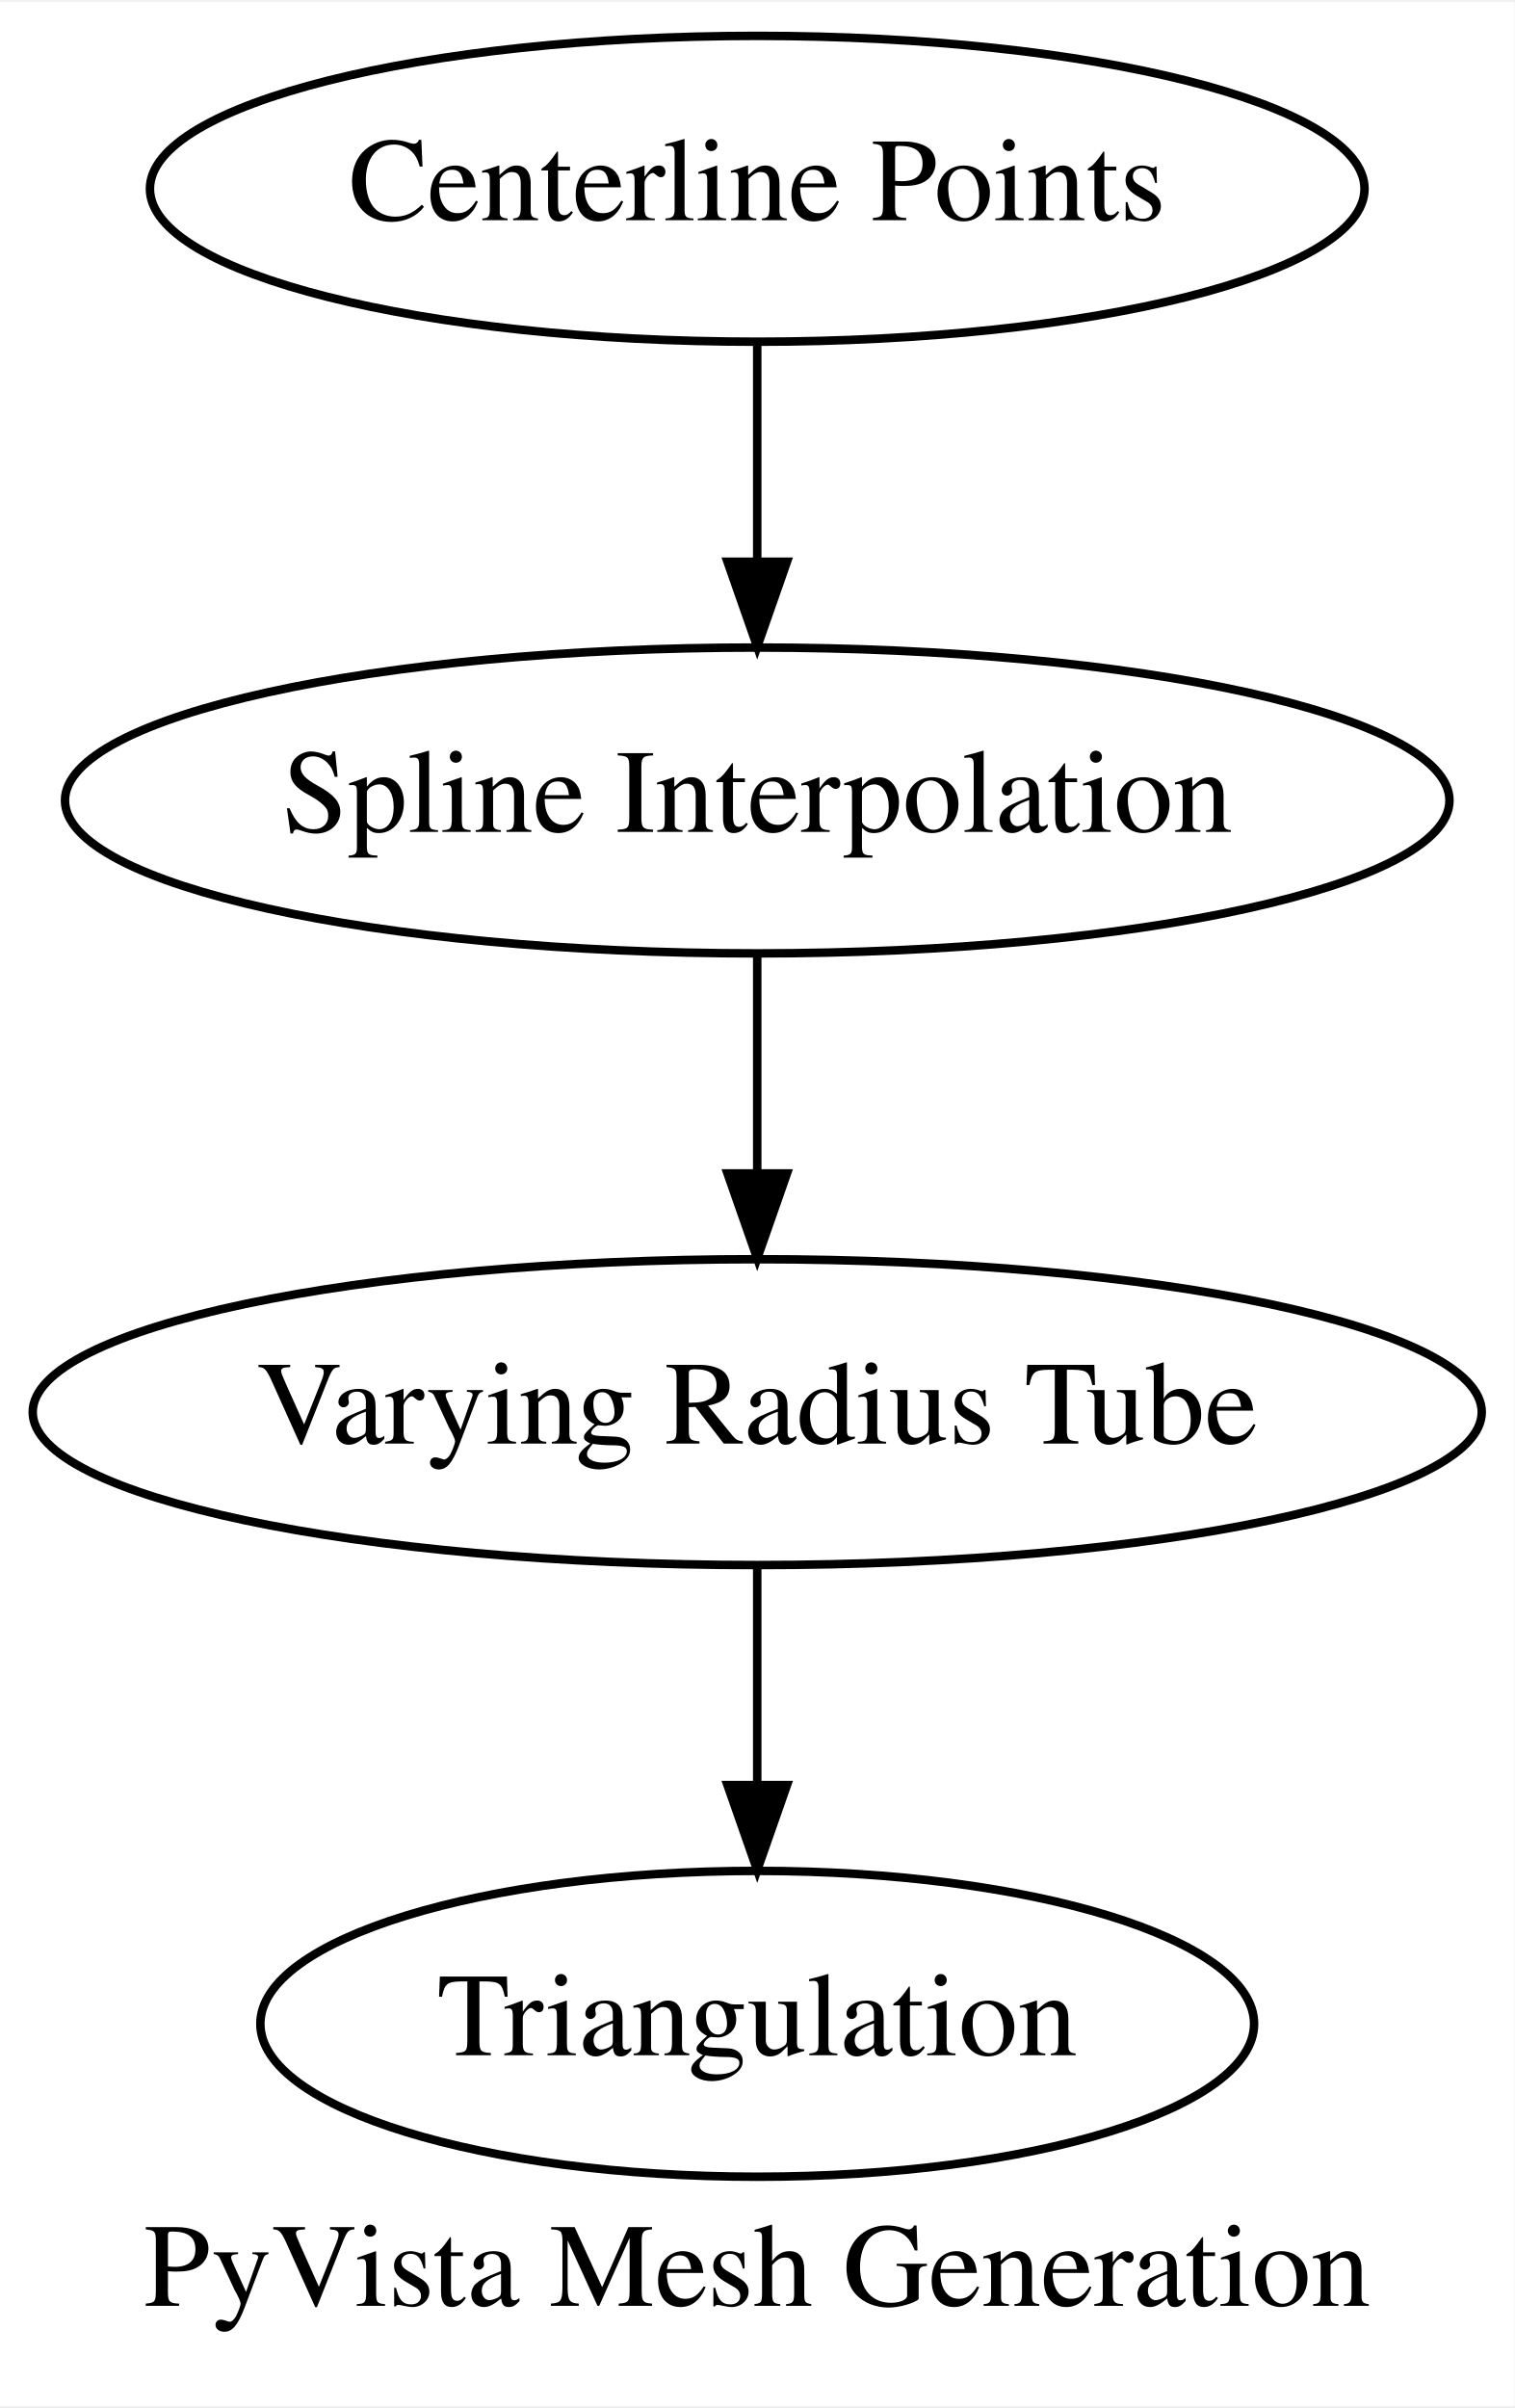
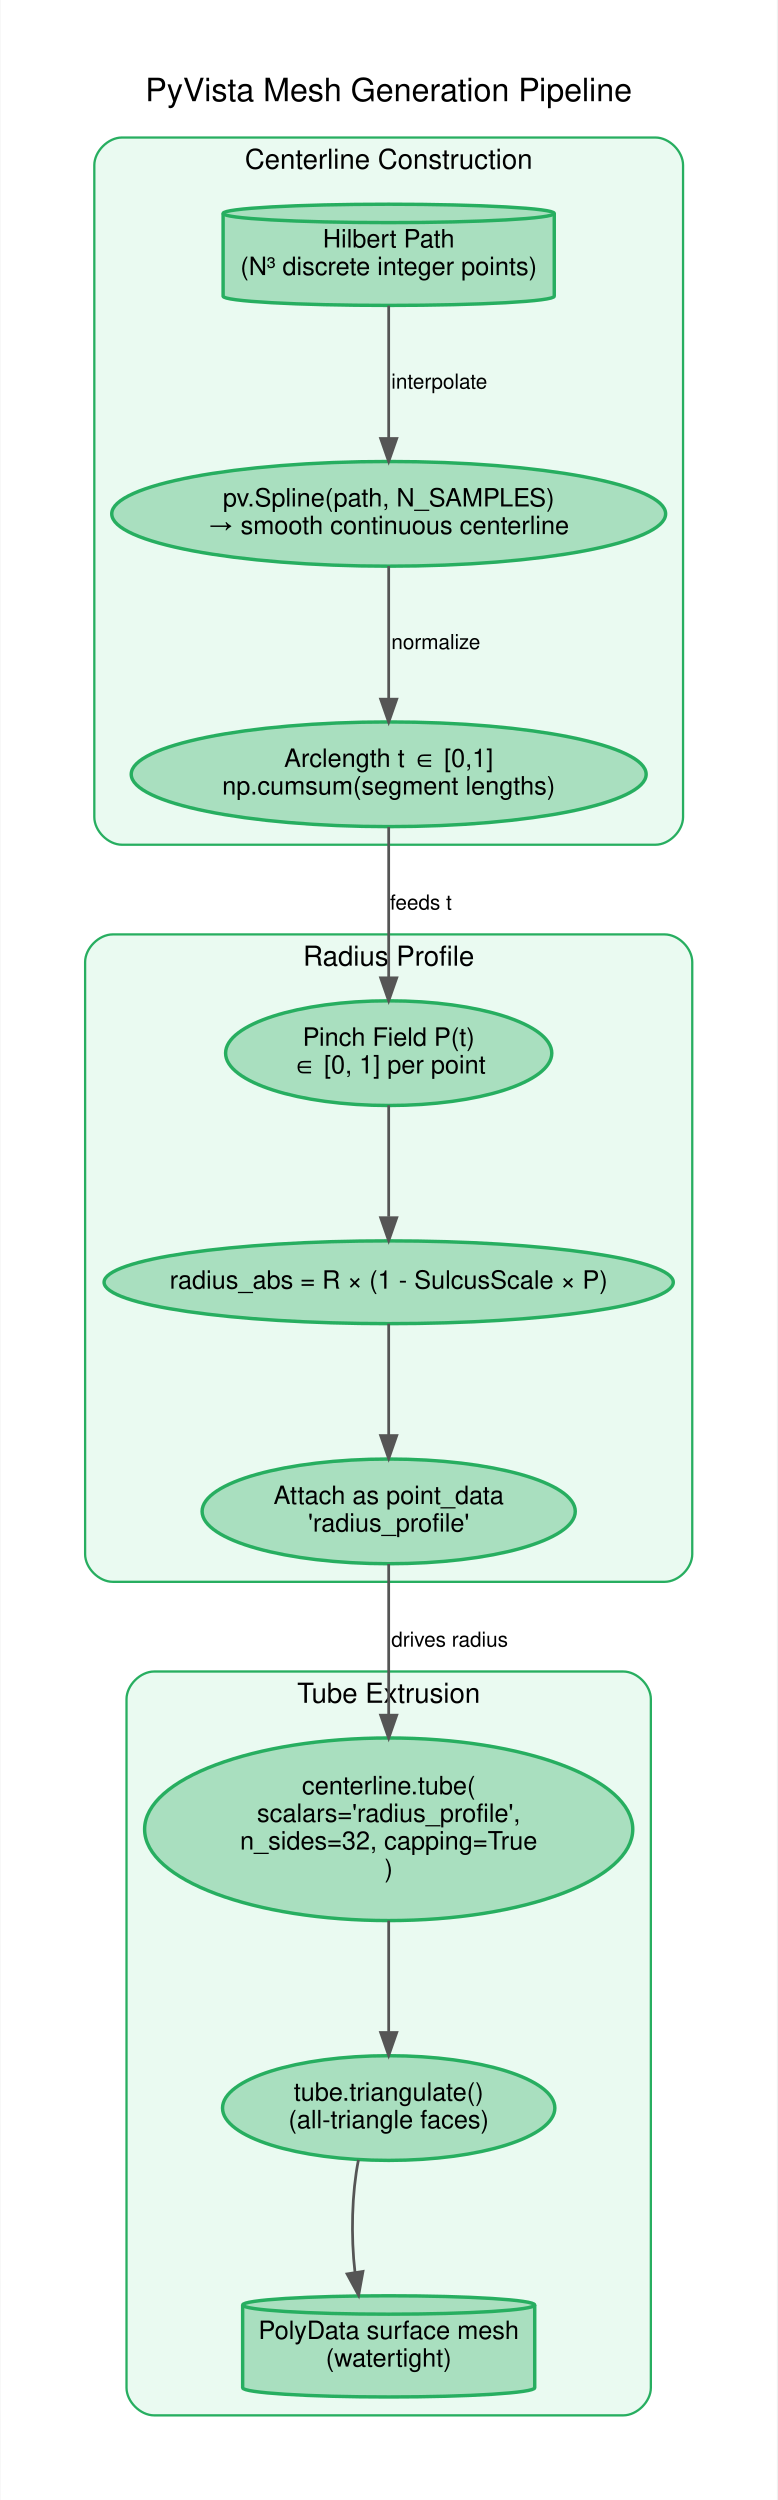
- <svg xmlns="http://www.w3.org/2000/svg" width="178pt" height="283pt" viewBox="0.00 0.00 178.28 283.00">
-   <g id="graph0" class="graph" transform="scale(1 1) rotate(0) translate(4 279)">
-     <polygon fill="white" stroke="transparent" points="-4,4 -4,-279 174.28,-279 174.28,4 -4,4" />
-     <text text-anchor="middle" x="85.14" y="-7.8" font-family="Times,serif" font-size="14.00">PyVista Mesh Generation</text>
+ <svg xmlns="http://www.w3.org/2000/svg" width="338pt" height="1087pt" viewBox="0.00 0.00 337.60 1087.07">
+   <g id="graph0" class="graph" transform="scale(1 1) rotate(0) translate(28.8 1058.27)">
+     <polygon fill="#ffffff" stroke="transparent" points="-28.8,28.8 -28.8,-1058.27 308.8,-1058.27 308.8,28.8 -28.8,28.8" />
+     <text text-anchor="middle" x="140" y="-1014.27" font-family="Helvetica,Arial,sans-serif" font-size="14.00">PyVista Mesh Generation Pipeline</text>
+     <g id="clust1" class="cluster">
+       <path fill="#eafaf1" stroke="#27ae60" d="M24,-690.96C24,-690.96 256,-690.96 256,-690.96 262,-690.96 268,-696.96 268,-702.96 268,-702.96 268,-986.47 268,-986.47 268,-992.47 262,-998.47 256,-998.47 256,-998.47 24,-998.47 24,-998.47 18,-998.47 12,-992.47 12,-986.47 12,-986.47 12,-702.96 12,-702.96 12,-696.96 18,-690.96 24,-690.96" />
+       <text text-anchor="middle" x="140" y="-984.87" font-family="Helvetica,Arial,sans-serif" font-size="12.00">Centerline Construction</text>
+     </g>
+     <g id="clust2" class="cluster">
+       <path fill="#eafaf1" stroke="#27ae60" d="M20,-370.45C20,-370.45 260,-370.45 260,-370.45 266,-370.45 272,-376.45 272,-382.45 272,-382.45 272,-639.96 272,-639.96 272,-645.96 266,-651.96 260,-651.96 260,-651.96 20,-651.96 20,-651.96 14,-651.96 8,-645.96 8,-639.96 8,-639.96 8,-382.45 8,-382.45 8,-376.45 14,-370.45 20,-370.45" />
+       <text text-anchor="middle" x="140" y="-638.36" font-family="Helvetica,Arial,sans-serif" font-size="12.00">Radius Profile</text>
+     </g>
+     <g id="clust3" class="cluster">
+       <path fill="#eafaf1" stroke="#27ae60" d="M38,-8C38,-8 242,-8 242,-8 248,-8 254,-14 254,-20 254,-20 254,-319.45 254,-319.45 254,-325.45 248,-331.45 242,-331.45 242,-331.45 38,-331.45 38,-331.45 32,-331.45 26,-325.45 26,-319.45 26,-319.45 26,-20 26,-20 26,-14 32,-8 38,-8" />
+       <text text-anchor="middle" x="140" y="-317.85" font-family="Helvetica,Arial,sans-serif" font-size="12.00">Tube Extrusion</text>
+     </g>
    <g id="node1" class="node">
-       <ellipse fill="none" stroke="black" cx="85.14" cy="-257" rx="71.49" ry="18" />
-       <text text-anchor="middle" x="85.14" y="-253.3" font-family="Times,serif" font-size="14.00">Centerline Points</text>
+       <path fill="#a9dfbf" stroke="#27ae60" stroke-width="1.5" d="M212,-965.47C212,-967.68 179.73,-969.47 140,-969.47 100.27,-969.47 68,-967.68 68,-965.47 68,-965.47 68,-929.47 68,-929.47 68,-927.26 100.27,-925.47 140,-925.47 179.73,-925.47 212,-927.26 212,-929.47 212,-929.47 212,-965.47 212,-965.47" />
+       <path fill="none" stroke="#27ae60" stroke-width="1.5" d="M212,-965.47C212,-963.26 179.73,-961.47 140,-961.47 100.27,-961.47 68,-963.26 68,-965.47" />
+       <text text-anchor="middle" x="140" y="-950.67" font-family="Helvetica,Arial,sans-serif" font-size="11.00">Hilbert Path</text>
+       <text text-anchor="middle" x="140" y="-938.67" font-family="Helvetica,Arial,sans-serif" font-size="11.00">(N³ discrete integer points)</text>
    </g>
    <g id="node2" class="node">
-       <ellipse fill="none" stroke="black" cx="85.14" cy="-185" rx="81.49" ry="18" />
-       <text text-anchor="middle" x="85.14" y="-181.3" font-family="Times,serif" font-size="14.00">Spline Interpolation</text>
+       <ellipse fill="#a9dfbf" stroke="#27ae60" stroke-width="1.5" cx="140" cy="-834.84" rx="120.42" ry="22.76" />
+       <text text-anchor="middle" x="140" y="-838.04" font-family="Helvetica,Arial,sans-serif" font-size="11.00">pv.Spline(path, N_SAMPLES)</text>
+       <text text-anchor="middle" x="140" y="-826.04" font-family="Helvetica,Arial,sans-serif" font-size="11.00">→ smooth continuous centerline</text>
    </g>
    <g id="edge1" class="edge">
-       <path fill="none" stroke="black" d="M85.14,-238.7C85.14,-230.98 85.14,-221.71 85.14,-213.11" />
-       <polygon fill="black" stroke="black" points="88.64,-213.1 85.14,-203.1 81.64,-213.1 88.64,-213.1" />
+       <path fill="none" stroke="#555555" stroke-width="1.2" d="M140,-925.4C140,-909.08 140,-886.2 140,-867.65" />
+       <polygon fill="#555555" stroke="#555555" stroke-width="1.2" points="143.5,-867.59 140,-857.59 136.5,-867.59 143.5,-867.59" />
+       <text text-anchor="middle" x="162" y="-889.27" font-family="Helvetica,Arial,sans-serif" font-size="9.00">interpolate</text>
    </g>
    <g id="node3" class="node">
-       <ellipse fill="none" stroke="black" cx="85.14" cy="-113" rx="85.29" ry="18" />
-       <text text-anchor="middle" x="85.14" y="-109.3" font-family="Times,serif" font-size="14.00">Varying Radius Tube</text>
+       <ellipse fill="#a9dfbf" stroke="#27ae60" stroke-width="1.5" cx="140" cy="-721.59" rx="111.95" ry="22.76" />
+       <text text-anchor="middle" x="140" y="-724.79" font-family="Helvetica,Arial,sans-serif" font-size="11.00">Arclength t ∈ [0,1]</text>
+       <text text-anchor="middle" x="140" y="-712.79" font-family="Helvetica,Arial,sans-serif" font-size="11.00">np.cumsum(segment lengths)</text>
    </g>
    <g id="edge2" class="edge">
-       <path fill="none" stroke="black" d="M85.14,-166.7C85.14,-158.98 85.14,-149.71 85.14,-141.11" />
-       <polygon fill="black" stroke="black" points="88.64,-141.1 85.14,-131.1 81.64,-141.1 88.64,-141.1" />
+       <path fill="none" stroke="#555555" stroke-width="1.2" d="M140,-812.13C140,-795.66 140,-772.79 140,-754.28" />
+       <polygon fill="#555555" stroke="#555555" stroke-width="1.2" points="143.5,-754.25 140,-744.25 136.5,-754.25 143.5,-754.25" />
+       <text text-anchor="middle" x="160.5" y="-776.02" font-family="Helvetica,Arial,sans-serif" font-size="9.00">normalize</text>
    </g>
    <g id="node4" class="node">
-       <ellipse fill="none" stroke="black" cx="85.14" cy="-41" rx="58.49" ry="18" />
-       <text text-anchor="middle" x="85.14" y="-37.3" font-family="Times,serif" font-size="14.00">Triangulation</text>
+       <ellipse fill="#a9dfbf" stroke="#27ae60" stroke-width="1.5" cx="140" cy="-600.33" rx="70.92" ry="22.76" />
+       <text text-anchor="middle" x="140" y="-603.53" font-family="Helvetica,Arial,sans-serif" font-size="11.00">Pinch Field P(t)</text>
+       <text text-anchor="middle" x="140" y="-591.53" font-family="Helvetica,Arial,sans-serif" font-size="11.00">∈ [0, 1] per point</text>
+     </g>
+     <g id="edge7" class="edge">
+       <path fill="none" stroke="#555555" stroke-width="1.2" d="M140,-698.71C140,-680.39 140,-653.99 140,-633.29" />
+       <polygon fill="#555555" stroke="#555555" stroke-width="1.2" points="143.5,-633.07 140,-623.07 136.5,-633.07 143.5,-633.07" />
+       <text text-anchor="middle" x="154" y="-662.76" font-family="Helvetica,Arial,sans-serif" font-size="9.00">feeds t</text>
+     </g>
+     <g id="node5" class="node">
+       <ellipse fill="#a9dfbf" stroke="#27ae60" stroke-width="1.5" cx="140" cy="-500.71" rx="123.75" ry="18" />
+       <text text-anchor="middle" x="140" y="-497.91" font-family="Helvetica,Arial,sans-serif" font-size="11.00">radius_abs = R × (1 - SulcusScale × P)</text>
    </g>
    <g id="edge3" class="edge">
-       <path fill="none" stroke="black" d="M85.14,-94.7C85.14,-86.98 85.14,-77.71 85.14,-69.11" />
-       <polygon fill="black" stroke="black" points="88.64,-69.1 85.14,-59.1 81.64,-69.1 88.64,-69.1" />
+       <path fill="none" stroke="#555555" stroke-width="1.2" d="M140,-577.67C140,-563.38 140,-544.55 140,-529.21" />
+       <polygon fill="#555555" stroke="#555555" stroke-width="1.2" points="143.5,-528.77 140,-518.77 136.5,-528.77 143.5,-528.77" />
+     </g>
+     <g id="node6" class="node">
+       <ellipse fill="#a9dfbf" stroke="#27ae60" stroke-width="1.5" cx="140" cy="-401.08" rx="81.13" ry="22.76" />
+       <text text-anchor="middle" x="140" y="-404.28" font-family="Helvetica,Arial,sans-serif" font-size="11.00">Attach as point_data</text>
+       <text text-anchor="middle" x="140" y="-392.28" font-family="Helvetica,Arial,sans-serif" font-size="11.00">'radius_profile'</text>
+     </g>
+     <g id="edge4" class="edge">
+       <path fill="none" stroke="#555555" stroke-width="1.2" d="M140,-482.7C140,-469.35 140,-450.36 140,-434.17" />
+       <polygon fill="#555555" stroke="#555555" stroke-width="1.2" points="143.5,-434.03 140,-424.03 136.5,-434.03 143.5,-434.03" />
+     </g>
+     <g id="node7" class="node">
+       <ellipse fill="#a9dfbf" stroke="#27ae60" stroke-width="1.5" cx="140" cy="-262.85" rx="106.13" ry="39.7" />
+       <text text-anchor="middle" x="140" y="-278.05" font-family="Helvetica,Arial,sans-serif" font-size="11.00">centerline.tube(</text>
+       <text text-anchor="middle" x="140" y="-266.05" font-family="Helvetica,Arial,sans-serif" font-size="11.00">  scalars='radius_profile',</text>
+       <text text-anchor="middle" x="140" y="-254.05" font-family="Helvetica,Arial,sans-serif" font-size="11.00">  n_sides=32, capping=True</text>
+       <text text-anchor="middle" x="140" y="-242.05" font-family="Helvetica,Arial,sans-serif" font-size="11.00">)</text>
+     </g>
+     <g id="edge8" class="edge">
+       <path fill="none" stroke="#555555" stroke-width="1.2" d="M140,-378.19C140,-360.52 140,-334.98 140,-312.52" />
+       <polygon fill="#555555" stroke="#555555" stroke-width="1.2" points="143.5,-312.46 140,-302.46 136.5,-312.46 143.5,-312.46" />
+       <text text-anchor="middle" x="166.5" y="-342.25" font-family="Helvetica,Arial,sans-serif" font-size="9.00">drives radius</text>
+     </g>
+     <g id="node8" class="node">
+       <ellipse fill="#a9dfbf" stroke="#27ae60" stroke-width="1.5" cx="140" cy="-141.63" rx="72.25" ry="22.76" />
+       <text text-anchor="middle" x="140" y="-144.83" font-family="Helvetica,Arial,sans-serif" font-size="11.00">tube.triangulate()</text>
+       <text text-anchor="middle" x="140" y="-132.83" font-family="Helvetica,Arial,sans-serif" font-size="11.00">(all-triangle faces)</text>
+     </g>
+     <g id="edge5" class="edge">
+       <path fill="none" stroke="#555555" stroke-width="1.2" d="M140,-223.14C140,-207.5 140,-189.65 140,-174.74" />
+       <polygon fill="#555555" stroke="#555555" stroke-width="1.2" points="143.5,-174.47 140,-164.47 136.5,-174.47 143.5,-174.47" />
+     </g>
+     <g id="node9" class="node">
+       <path fill="#a9dfbf" stroke="#27ae60" stroke-width="1.5" d="M203.5,-56C203.5,-58.21 175.04,-60 140,-60 104.96,-60 76.5,-58.21 76.5,-56 76.5,-56 76.5,-20 76.5,-20 76.5,-17.79 104.96,-16 140,-16 175.04,-16 203.5,-17.79 203.5,-20 203.5,-20 203.5,-56 203.5,-56" />
+       <path fill="none" stroke="#27ae60" stroke-width="1.5" d="M203.5,-56C203.5,-53.79 175.04,-52 140,-52 104.96,-52 76.5,-53.79 76.5,-56" />
+       <text text-anchor="middle" x="140" y="-41.2" font-family="Helvetica,Arial,sans-serif" font-size="11.00">PolyData surface mesh</text>
+       <text text-anchor="middle" x="140" y="-29.2" font-family="Helvetica,Arial,sans-serif" font-size="11.00">(watertight)</text>
+     </g>
+     <g id="edge6" class="edge">
+       <path fill="none" stroke="#555555" stroke-width="1.2" d="M126.85,-119.07C123.99,-104.83 123.49,-85.94 125.36,-70.08" />
+       <polygon fill="#555555" stroke="#555555" stroke-width="1.2" points="128.82,-70.6 126.93,-60.17 121.9,-69.5 128.82,-70.6" />
    </g>
  </g>
</svg>
